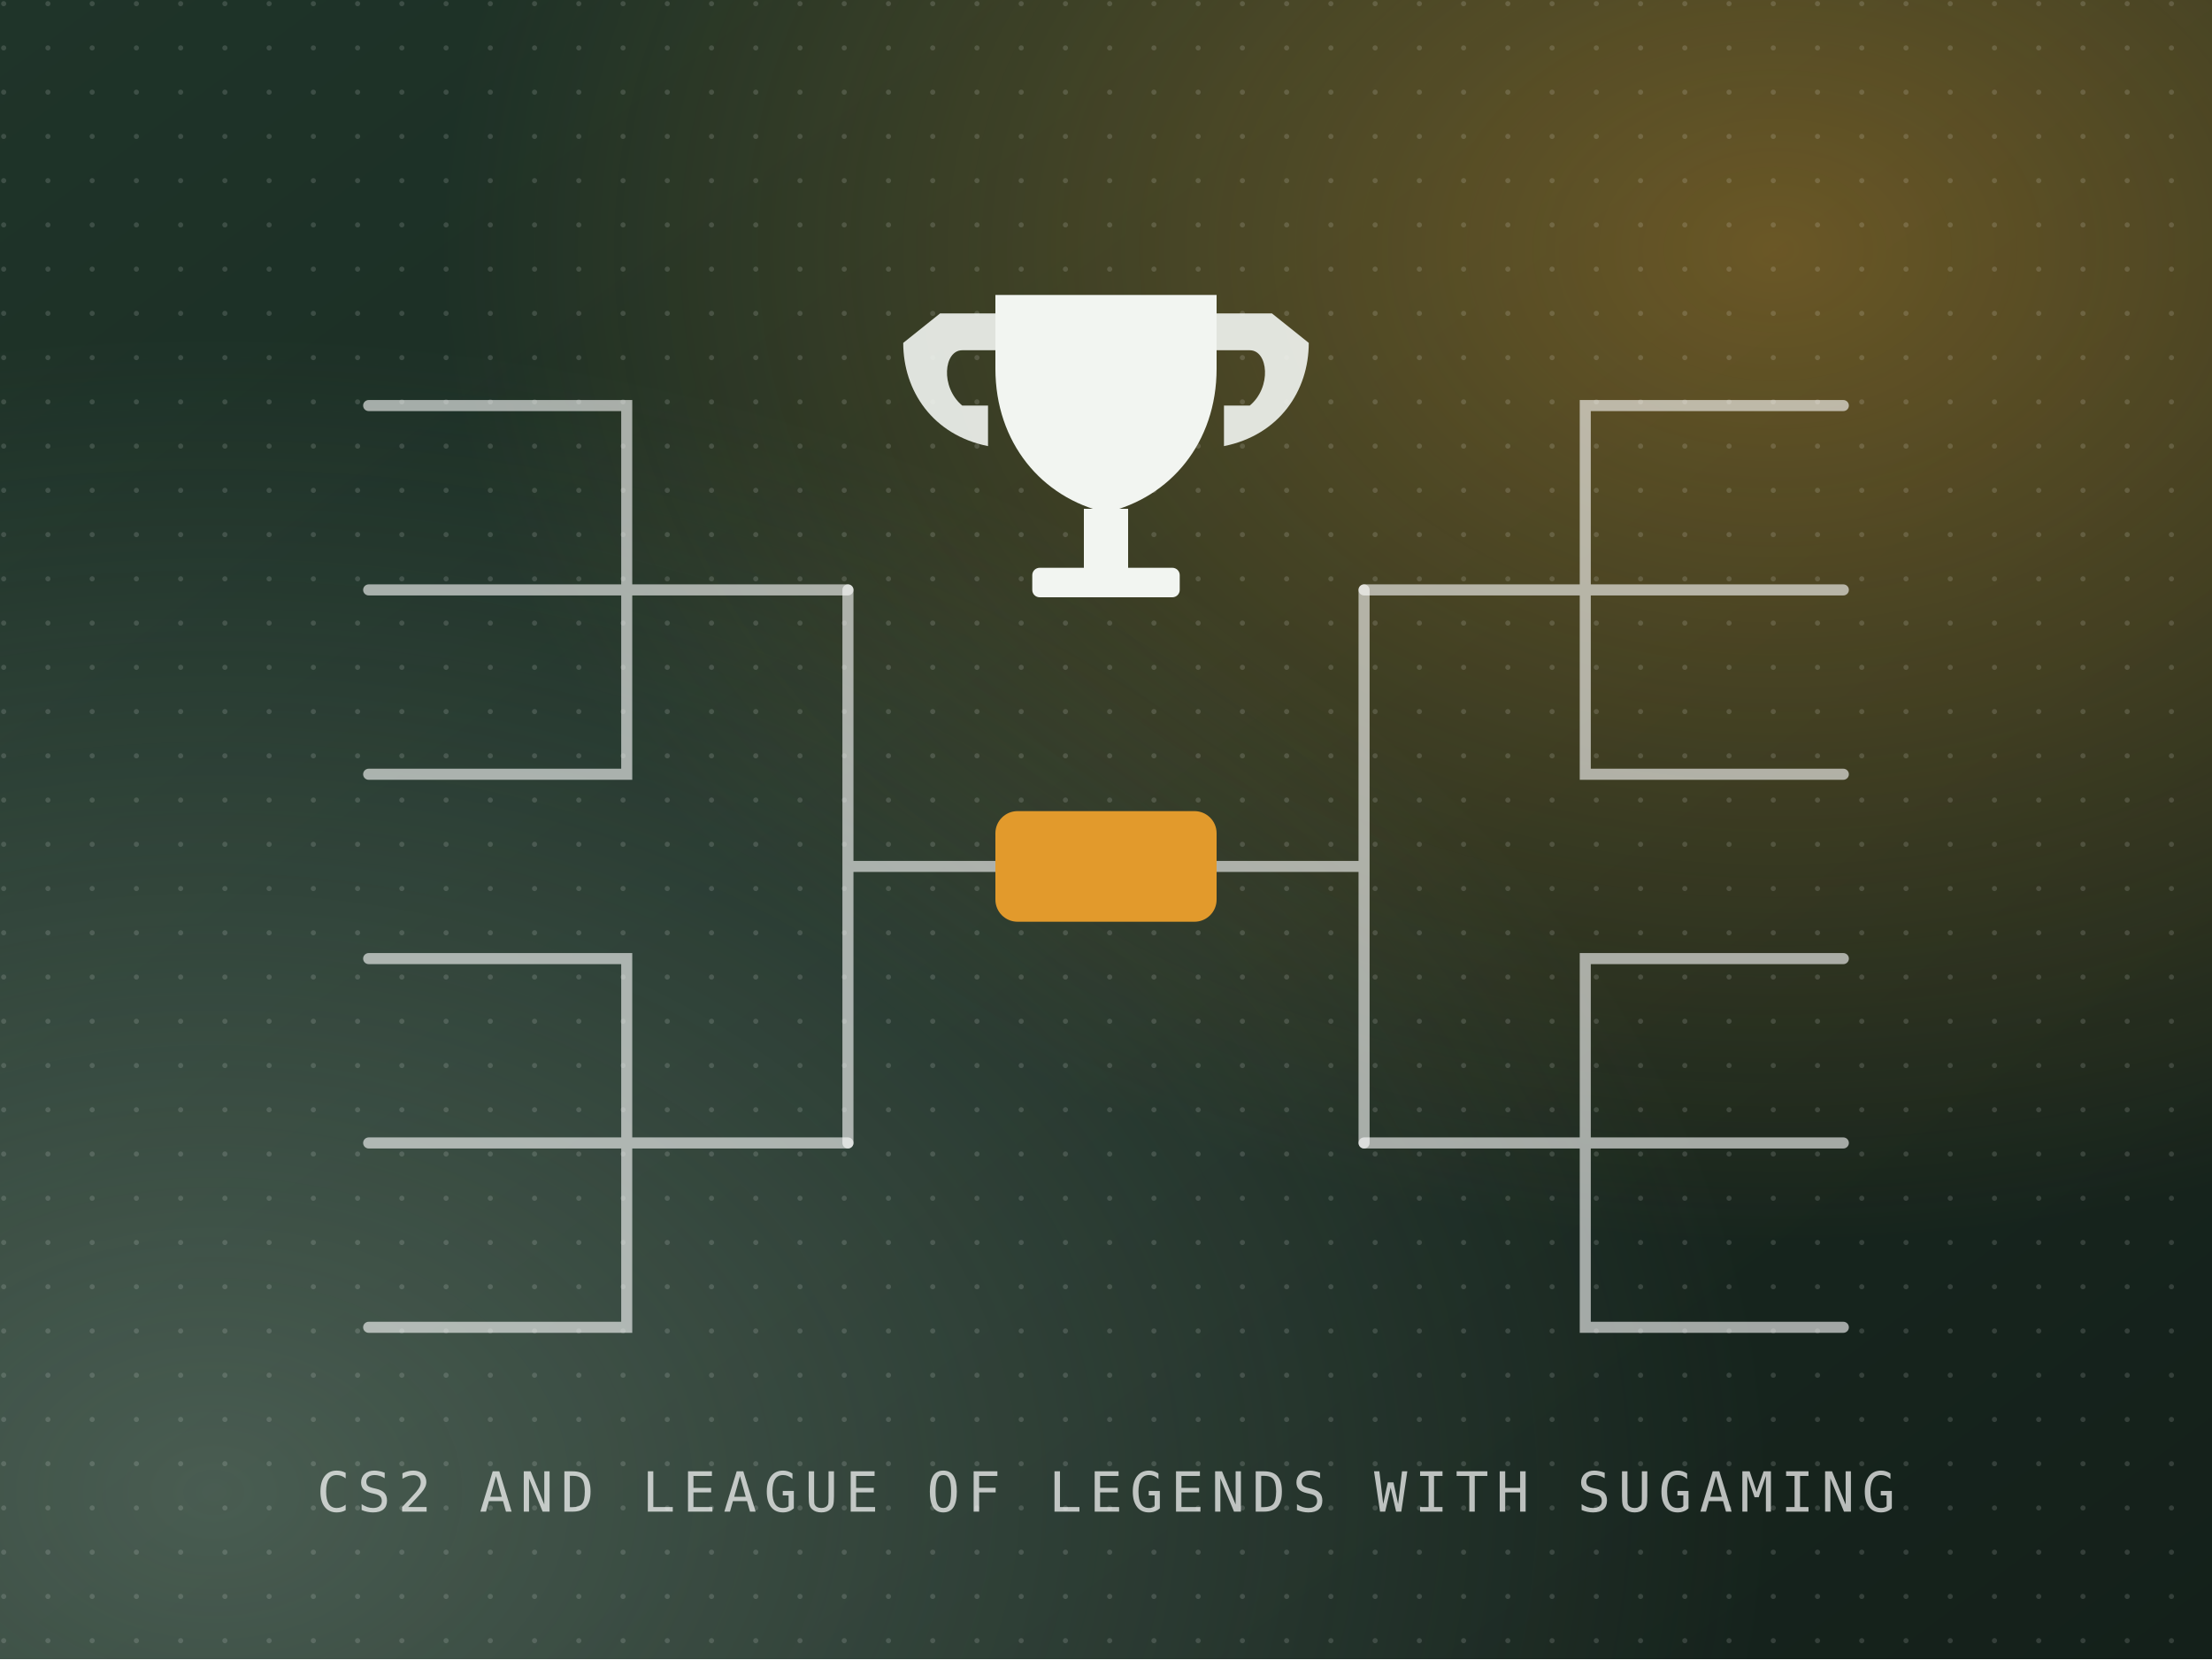
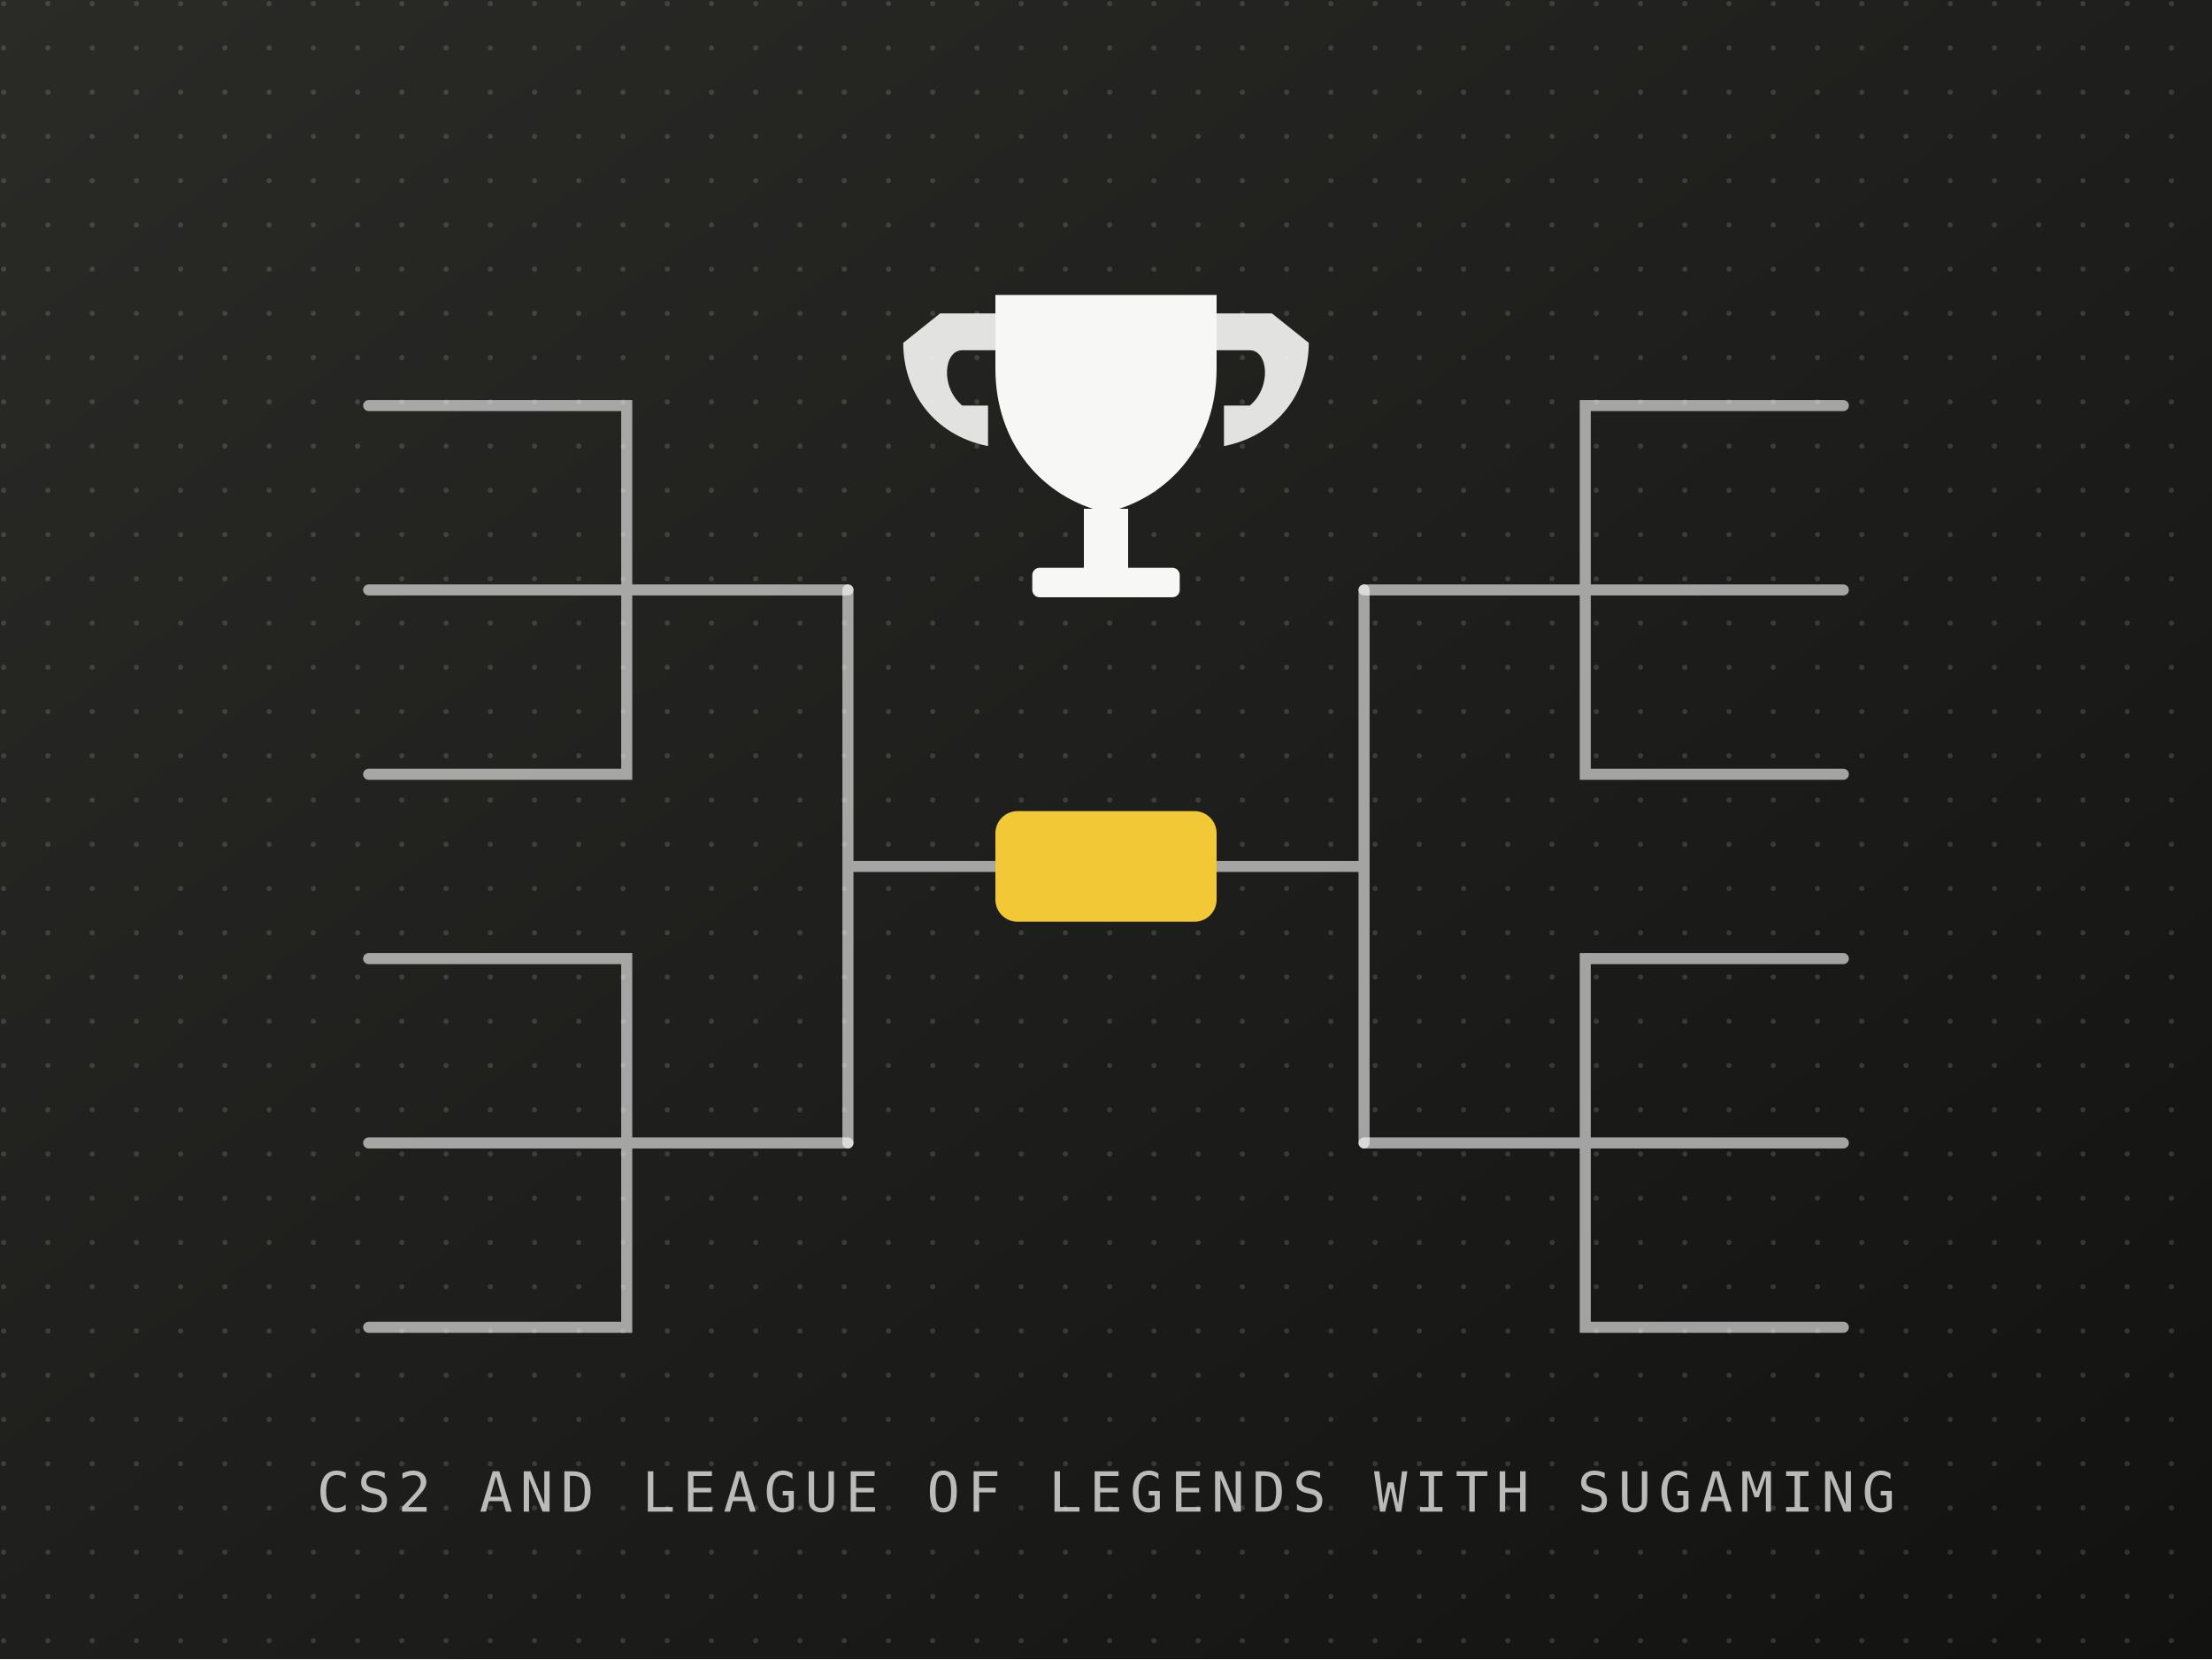
<svg xmlns="http://www.w3.org/2000/svg" width="1200" height="900" viewBox="0 0 1200 900">
  <defs>
    <linearGradient id="g" x1="0" y1="0" x2="1" y2="1">
-       <stop offset="0" stop-color="#1f3429" />
-       <stop offset="1" stop-color="#14201a" />
+       <stop offset="0" stop-color="#2a2a27" />
+       <stop offset="1" stop-color="#121211" />
    </linearGradient>
-     <radialGradient id="r1" cx="0.8" cy="0.15" r="0.6">
-       <stop offset="0" stop-color="#e29a2c" stop-opacity="0.4" />
-       <stop offset="1" stop-color="#e29a2c" stop-opacity="0" />
-     </radialGradient>
-     <radialGradient id="r2" cx="0.1" cy="0.9" r="0.7">
-       <stop offset="0" stop-color="#839a8c" stop-opacity="0.45" />
-       <stop offset="1" stop-color="#839a8c" stop-opacity="0" />
-     </radialGradient>
    <pattern id="dots" width="24" height="24" patternUnits="userSpaceOnUse">
      <circle cx="2" cy="2" r="1.4" fill="rgba(255,255,255,0.14)" />
    </pattern>
  </defs>
  <rect width="1200" height="900" fill="url(#g)" />
-   <rect width="1200" height="900" fill="url(#r1)" />
-   <rect width="1200" height="900" fill="url(#r2)" />
  <rect width="1200" height="900" fill="url(#dots)" />
  <g fill="none" stroke="rgba(255,255,255,0.6)" stroke-width="6" stroke-linecap="round">
    <path d="M200 220h140v100h-140M200 420h140v-100M340 320h120" />
    <path d="M200 520h140v100h-140M200 720h140v-100M340 620h120" />
    <path d="M460 320v300M460 470h140" />
    <path d="M1000 220h-140v100h140M1000 420h-140v-100M860 320h-120" />
    <path d="M1000 520h-140v100h140M1000 720h-140v-100M860 620h-120" />
    <path d="M740 320v300M740 470h-140" />
  </g>
-   <rect x="540" y="440" width="120" height="60" rx="12" fill="#e29a2c" />
-   <g transform="translate(600 300)" fill="#f2f5f1">
+   <rect x="540" y="440" width="120" height="60" rx="12" fill="#f3c836" />
+   <g transform="translate(600 300)" fill="#f7f7f5">
    <path d="M-60-140h120v40c0 40-25 70-60 78-35-8-60-38-60-78z" />
    <path d="M-90-130h30v20h-18c-10 0-12 20 0 30h14v22c-30-6-46-30-46-56z" opacity="0.9" />
    <path d="M90-130h-30v20h18c10 0 12 20 0 30h-14v22c30-6 46-30 46-56z" opacity="0.9" />
    <rect x="-12" y="-24" width="24" height="34" />
    <rect x="-40" y="8" width="80" height="16" rx="4" />
  </g>
  <text x="600" y="820" text-anchor="middle" font-family="Menlo, Consolas, monospace" font-size="30" fill="rgba(255,255,255,0.7)" letter-spacing="4">CS2 AND LEAGUE OF LEGENDS WITH SUGAMING</text>
</svg>
